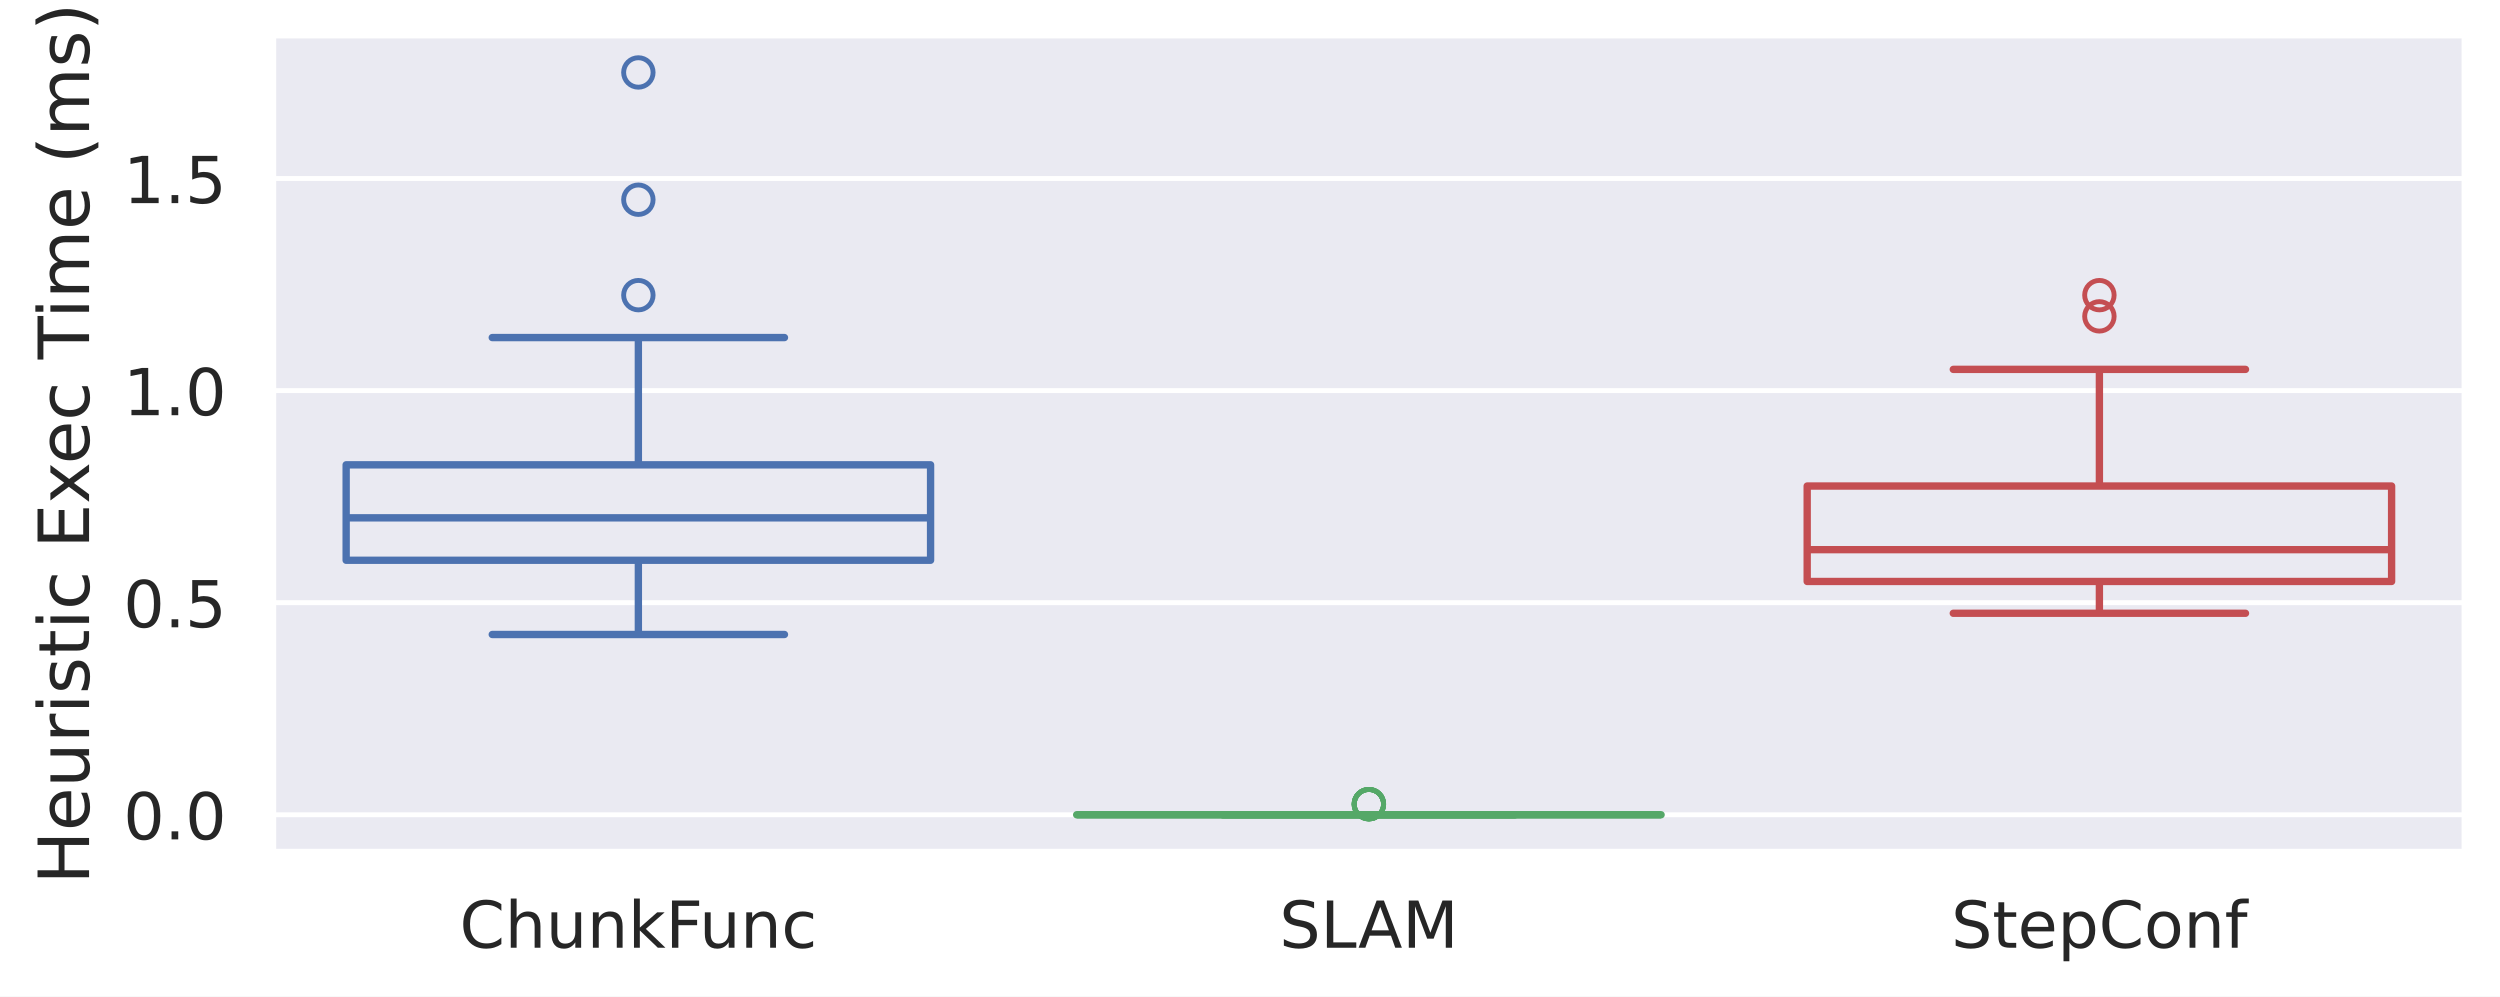
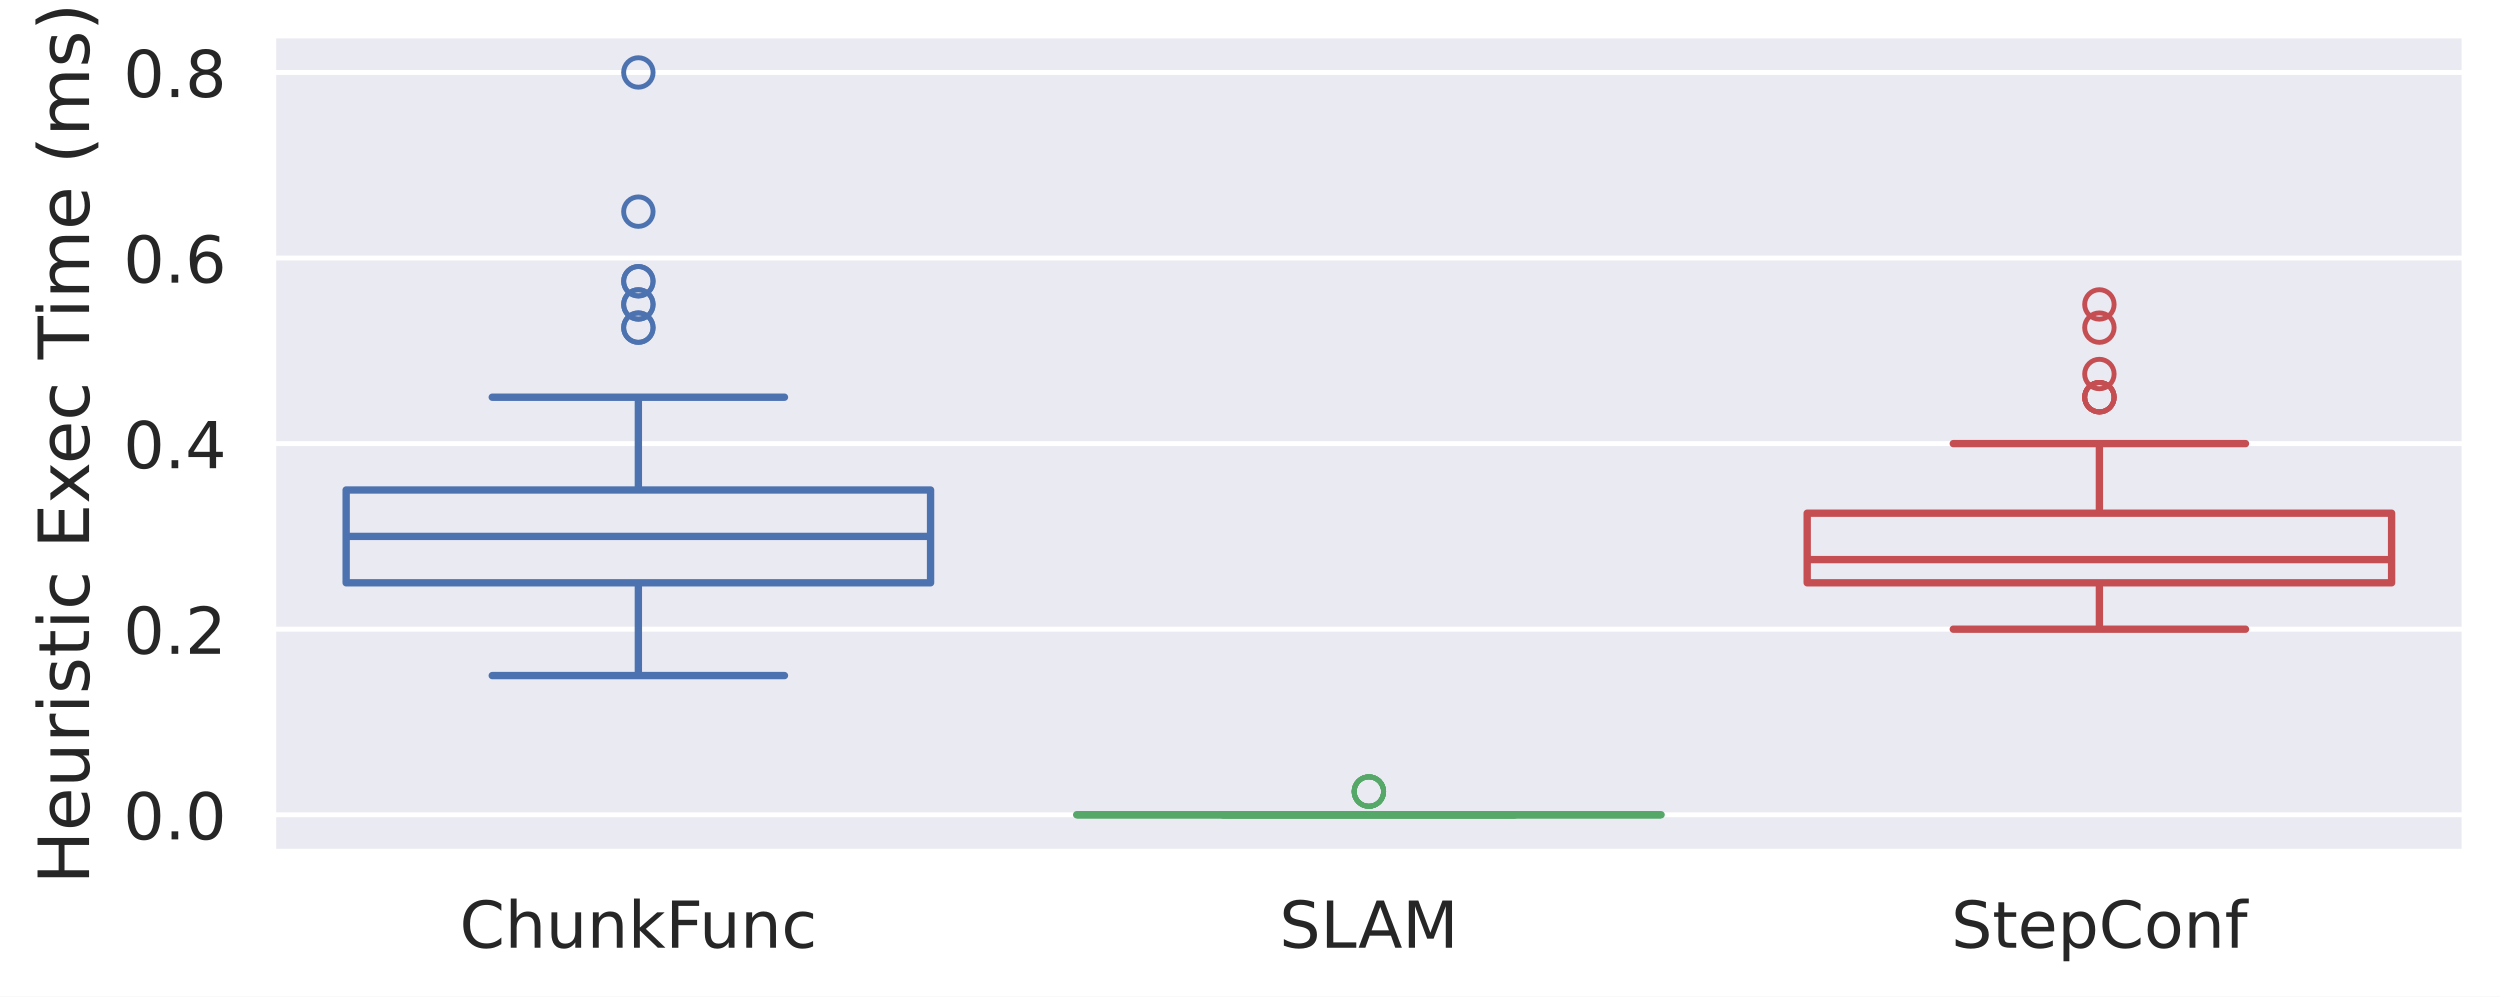
<svg xmlns="http://www.w3.org/2000/svg" xmlns:xlink="http://www.w3.org/1999/xlink" width="509.229pt" height="202.995pt" viewBox="0 0 509.229 202.995" version="1.1">
  <defs>
    <style type="text/css">*{stroke-linejoin: round; stroke-linecap: butt}</style>
  </defs>
  <g id="figure_1">
    <g id="patch_1">
      <path d="M 0 202.995  L 509.229 202.995  L 509.229 0  L 0 0  z " style="fill: #ffffff" />
    </g>
    <g id="axes_1">
      <g id="patch_2">
        <path d="M 55.629 173.52  L 502.029 173.52  L 502.029 7.2  L 55.629 7.2  z " style="fill: #eaeaf2" />
      </g>
      <g id="matplotlib.axis_1">
        <g id="xtick_1">
          <g id="text_1">
            <g style="fill: #262626" transform="translate(93.62241 193.0499) scale(0.132 -0.132)">
              <defs>
                <path id="DejaVuSans-43" d="M 4122 4306  L 4122 3641  Q 3803 3938 3442 4084  Q 3081 4231 2675 4231  Q 1875 4231 1450 3742  Q 1025 3253 1025 2328  Q 1025 1406 1450 917  Q 1875 428 2675 428  Q 3081 428 3442 575  Q 3803 722 4122 1019  L 4122 359  Q 3791 134 3420 21  Q 3050 -91 2638 -91  Q 1578 -91 968 557  Q 359 1206 359 2328  Q 359 3453 968 4101  Q 1578 4750 2638 4750  Q 3056 4750 3426 4639  Q 3797 4528 4122 4306  z " transform="scale(0.015625)" />
                <path id="DejaVuSans-68" d="M 3513 2113  L 3513 0  L 2938 0  L 2938 2094  Q 2938 2591 2744 2837  Q 2550 3084 2163 3084  Q 1697 3084 1428 2787  Q 1159 2491 1159 1978  L 1159 0  L 581 0  L 581 4863  L 1159 4863  L 1159 2956  Q 1366 3272 1645 3428  Q 1925 3584 2291 3584  Q 2894 3584 3203 3211  Q 3513 2838 3513 2113  z " transform="scale(0.015625)" />
                <path id="DejaVuSans-75" d="M 544 1381  L 544 3500  L 1119 3500  L 1119 1403  Q 1119 906 1312 657  Q 1506 409 1894 409  Q 2359 409 2629 706  Q 2900 1003 2900 1516  L 2900 3500  L 3475 3500  L 3475 0  L 2900 0  L 2900 538  Q 2691 219 2414 64  Q 2138 -91 1772 -91  Q 1169 -91 856 284  Q 544 659 544 1381  z M 1991 3584  L 1991 3584  z " transform="scale(0.015625)" />
                <path id="DejaVuSans-6e" d="M 3513 2113  L 3513 0  L 2938 0  L 2938 2094  Q 2938 2591 2744 2837  Q 2550 3084 2163 3084  Q 1697 3084 1428 2787  Q 1159 2491 1159 1978  L 1159 0  L 581 0  L 581 3500  L 1159 3500  L 1159 2956  Q 1366 3272 1645 3428  Q 1925 3584 2291 3584  Q 2894 3584 3203 3211  Q 3513 2838 3513 2113  z " transform="scale(0.015625)" />
                <path id="DejaVuSans-6b" d="M 581 4863  L 1159 4863  L 1159 1991  L 2875 3500  L 3609 3500  L 1753 1863  L 3688 0  L 2938 0  L 1159 1709  L 1159 0  L 581 0  L 581 4863  z " transform="scale(0.015625)" />
                <path id="DejaVuSans-46" d="M 628 4666  L 3309 4666  L 3309 4134  L 1259 4134  L 1259 2759  L 3109 2759  L 3109 2228  L 1259 2228  L 1259 0  L 628 0  L 628 4666  z " transform="scale(0.015625)" />
                <path id="DejaVuSans-63" d="M 3122 3366  L 3122 2828  Q 2878 2963 2633 3030  Q 2388 3097 2138 3097  Q 1578 3097 1268 2742  Q 959 2388 959 1747  Q 959 1106 1268 751  Q 1578 397 2138 397  Q 2388 397 2633 464  Q 2878 531 3122 666  L 3122 134  Q 2881 22 2623 -34  Q 2366 -91 2075 -91  Q 1284 -91 818 406  Q 353 903 353 1747  Q 353 2603 823 3093  Q 1294 3584 2113 3584  Q 2378 3584 2631 3529  Q 2884 3475 3122 3366  z " transform="scale(0.015625)" />
              </defs>
              <use xlink:href="#DejaVuSans-43" />
              <use xlink:href="#DejaVuSans-68" x="69.824" />
              <use xlink:href="#DejaVuSans-75" x="133.203" />
              <use xlink:href="#DejaVuSans-6e" x="196.582" />
              <use xlink:href="#DejaVuSans-6b" x="259.961" />
              <use xlink:href="#DejaVuSans-46" x="317.871" />
              <use xlink:href="#DejaVuSans-75" x="369.891" />
              <use xlink:href="#DejaVuSans-6e" x="433.27" />
              <use xlink:href="#DejaVuSans-63" x="496.648" />
            </g>
          </g>
        </g>
        <g id="xtick_2">
          <g id="text_2">
            <g style="fill: #262626" transform="translate(260.6033 193.0499) scale(0.132 -0.132)">
              <defs>
                <path id="DejaVuSans-53" d="M 3425 4513  L 3425 3897  Q 3066 4069 2747 4153  Q 2428 4238 2131 4238  Q 1616 4238 1336 4038  Q 1056 3838 1056 3469  Q 1056 3159 1242 3001  Q 1428 2844 1947 2747  L 2328 2669  Q 3034 2534 3370 2195  Q 3706 1856 3706 1288  Q 3706 609 3251 259  Q 2797 -91 1919 -91  Q 1588 -91 1214 -16  Q 841 59 441 206  L 441 856  Q 825 641 1194 531  Q 1563 422 1919 422  Q 2459 422 2753 634  Q 3047 847 3047 1241  Q 3047 1584 2836 1778  Q 2625 1972 2144 2069  L 1759 2144  Q 1053 2284 737 2584  Q 422 2884 422 3419  Q 422 4038 858 4394  Q 1294 4750 2059 4750  Q 2388 4750 2728 4690  Q 3069 4631 3425 4513  z " transform="scale(0.015625)" />
                <path id="DejaVuSans-4c" d="M 628 4666  L 1259 4666  L 1259 531  L 3531 531  L 3531 0  L 628 0  L 628 4666  z " transform="scale(0.015625)" />
                <path id="DejaVuSans-41" d="M 2188 4044  L 1331 1722  L 3047 1722  L 2188 4044  z M 1831 4666  L 2547 4666  L 4325 0  L 3669 0  L 3244 1197  L 1141 1197  L 716 0  L 50 0  L 1831 4666  z " transform="scale(0.015625)" />
                <path id="DejaVuSans-4d" d="M 628 4666  L 1569 4666  L 2759 1491  L 3956 4666  L 4897 4666  L 4897 0  L 4281 0  L 4281 4097  L 3078 897  L 2444 897  L 1241 4097  L 1241 0  L 628 0  L 628 4666  z " transform="scale(0.015625)" />
              </defs>
              <use xlink:href="#DejaVuSans-53" />
              <use xlink:href="#DejaVuSans-4c" x="63.477" />
              <use xlink:href="#DejaVuSans-41" x="121.439" />
              <use xlink:href="#DejaVuSans-4d" x="189.848" />
            </g>
          </g>
        </g>
        <g id="xtick_3">
          <g id="text_3">
            <g style="fill: #262626" transform="translate(397.447 193.0499) scale(0.132 -0.132)">
              <defs>
                <path id="DejaVuSans-74" d="M 1172 4494  L 1172 3500  L 2356 3500  L 2356 3053  L 1172 3053  L 1172 1153  Q 1172 725 1289 603  Q 1406 481 1766 481  L 2356 481  L 2356 0  L 1766 0  Q 1100 0 847 248  Q 594 497 594 1153  L 594 3053  L 172 3053  L 172 3500  L 594 3500  L 594 4494  L 1172 4494  z " transform="scale(0.015625)" />
                <path id="DejaVuSans-65" d="M 3597 1894  L 3597 1613  L 953 1613  Q 991 1019 1311 708  Q 1631 397 2203 397  Q 2534 397 2845 478  Q 3156 559 3463 722  L 3463 178  Q 3153 47 2828 -22  Q 2503 -91 2169 -91  Q 1331 -91 842 396  Q 353 884 353 1716  Q 353 2575 817 3079  Q 1281 3584 2069 3584  Q 2775 3584 3186 3129  Q 3597 2675 3597 1894  z M 3022 2063  Q 3016 2534 2758 2815  Q 2500 3097 2075 3097  Q 1594 3097 1305 2825  Q 1016 2553 972 2059  L 3022 2063  z " transform="scale(0.015625)" />
                <path id="DejaVuSans-70" d="M 1159 525  L 1159 -1331  L 581 -1331  L 581 3500  L 1159 3500  L 1159 2969  Q 1341 3281 1617 3432  Q 1894 3584 2278 3584  Q 2916 3584 3314 3078  Q 3713 2572 3713 1747  Q 3713 922 3314 415  Q 2916 -91 2278 -91  Q 1894 -91 1617 61  Q 1341 213 1159 525  z M 3116 1747  Q 3116 2381 2855 2742  Q 2594 3103 2138 3103  Q 1681 3103 1420 2742  Q 1159 2381 1159 1747  Q 1159 1113 1420 752  Q 1681 391 2138 391  Q 2594 391 2855 752  Q 3116 1113 3116 1747  z " transform="scale(0.015625)" />
                <path id="DejaVuSans-6f" d="M 1959 3097  Q 1497 3097 1228 2736  Q 959 2375 959 1747  Q 959 1119 1226 758  Q 1494 397 1959 397  Q 2419 397 2687 759  Q 2956 1122 2956 1747  Q 2956 2369 2687 2733  Q 2419 3097 1959 3097  z M 1959 3584  Q 2709 3584 3137 3096  Q 3566 2609 3566 1747  Q 3566 888 3137 398  Q 2709 -91 1959 -91  Q 1206 -91 779 398  Q 353 888 353 1747  Q 353 2609 779 3096  Q 1206 3584 1959 3584  z " transform="scale(0.015625)" />
                <path id="DejaVuSans-66" d="M 2375 4863  L 2375 4384  L 1825 4384  Q 1516 4384 1395 4259  Q 1275 4134 1275 3809  L 1275 3500  L 2222 3500  L 2222 3053  L 1275 3053  L 1275 0  L 697 0  L 697 3053  L 147 3053  L 147 3500  L 697 3500  L 697 3744  Q 697 4328 969 4595  Q 1241 4863 1831 4863  L 2375 4863  z " transform="scale(0.015625)" />
              </defs>
              <use xlink:href="#DejaVuSans-53" />
              <use xlink:href="#DejaVuSans-74" x="63.477" />
              <use xlink:href="#DejaVuSans-65" x="102.686" />
              <use xlink:href="#DejaVuSans-70" x="164.209" />
              <use xlink:href="#DejaVuSans-43" x="227.686" />
              <use xlink:href="#DejaVuSans-6f" x="297.51" />
              <use xlink:href="#DejaVuSans-6e" x="358.691" />
              <use xlink:href="#DejaVuSans-66" x="422.07" />
            </g>
          </g>
        </g>
      </g>
      <g id="matplotlib.axis_2">
        <g id="ytick_1">
          <g id="line2d_1">
-             <path d="M 55.629 165.96  L 502.029 165.96  " clip-path="url(#pa6662fa546)" style="fill: none; stroke: #ffffff; stroke-linecap: round" />
+             <path d="M 55.629 165.96  L 502.029 165.96  " clip-path="url(#p353125a1fc)" style="fill: none; stroke: #ffffff; stroke-linecap: round" />
          </g>
          <g id="text_4">
            <g style="fill: #262626" transform="translate(25.1365 170.975) scale(0.132 -0.132)">
              <defs>
                <path id="DejaVuSans-30" d="M 2034 4250  Q 1547 4250 1301 3770  Q 1056 3291 1056 2328  Q 1056 1369 1301 889  Q 1547 409 2034 409  Q 2525 409 2770 889  Q 3016 1369 3016 2328  Q 3016 3291 2770 3770  Q 2525 4250 2034 4250  z M 2034 4750  Q 2819 4750 3233 4129  Q 3647 3509 3647 2328  Q 3647 1150 3233 529  Q 2819 -91 2034 -91  Q 1250 -91 836 529  Q 422 1150 422 2328  Q 422 3509 836 4129  Q 1250 4750 2034 4750  z " transform="scale(0.015625)" />
                <path id="DejaVuSans-2e" d="M 684 794  L 1344 794  L 1344 0  L 684 0  L 684 794  z " transform="scale(0.015625)" />
              </defs>
              <use xlink:href="#DejaVuSans-30" />
              <use xlink:href="#DejaVuSans-2e" x="63.623" />
              <use xlink:href="#DejaVuSans-30" x="95.41" />
            </g>
          </g>
        </g>
        <g id="ytick_2">
          <g id="line2d_2">
-             <path d="M 55.629 122.76  L 502.029 122.76  " clip-path="url(#pa6662fa546)" style="fill: none; stroke: #ffffff; stroke-linecap: round" />
+             <path d="M 55.629 128.16  L 502.029 128.16  " clip-path="url(#p353125a1fc)" style="fill: none; stroke: #ffffff; stroke-linecap: round" />
          </g>
          <g id="text_5">
-             <g style="fill: #262626" transform="translate(25.1365 127.775) scale(0.132 -0.132)">
-               <defs>
-                 <path id="DejaVuSans-35" d="M 691 4666  L 3169 4666  L 3169 4134  L 1269 4134  L 1269 2991  Q 1406 3038 1543 3061  Q 1681 3084 1819 3084  Q 2600 3084 3056 2656  Q 3513 2228 3513 1497  Q 3513 744 3044 326  Q 2575 -91 1722 -91  Q 1428 -91 1123 -41  Q 819 9 494 109  L 494 744  Q 775 591 1075 516  Q 1375 441 1709 441  Q 2250 441 2565 725  Q 2881 1009 2881 1497  Q 2881 1984 2565 2268  Q 2250 2553 1709 2553  Q 1456 2553 1204 2497  Q 953 2441 691 2322  L 691 4666  z " transform="scale(0.015625)" />
-               </defs>
-               <use xlink:href="#DejaVuSans-30" />
-               <use xlink:href="#DejaVuSans-2e" x="63.623" />
-               <use xlink:href="#DejaVuSans-35" x="95.41" />
+             <g style="fill: #262626" transform="translate(25.1365 133.175) scale(0.132 -0.132)">
+               <defs>
+                 <path id="DejaVuSans-32" d="M 1228 531  L 3431 531  L 3431 0  L 469 0  L 469 531  Q 828 903 1448 1529  Q 2069 2156 2228 2338  Q 2531 2678 2651 2914  Q 2772 3150 2772 3378  Q 2772 3750 2511 3984  Q 2250 4219 1831 4219  Q 1534 4219 1204 4116  Q 875 4013 500 3803  L 500 4441  Q 881 4594 1212 4672  Q 1544 4750 1819 4750  Q 2544 4750 2975 4387  Q 3406 4025 3406 3419  Q 3406 3131 3298 2873  Q 3191 2616 2906 2266  Q 2828 2175 2409 1742  Q 1991 1309 1228 531  z " transform="scale(0.015625)" />
+               </defs>
+               <use xlink:href="#DejaVuSans-30" />
+               <use xlink:href="#DejaVuSans-2e" x="63.623" />
+               <use xlink:href="#DejaVuSans-32" x="95.41" />
            </g>
          </g>
        </g>
        <g id="ytick_3">
          <g id="line2d_3">
-             <path d="M 55.629 79.56  L 502.029 79.56  " clip-path="url(#pa6662fa546)" style="fill: none; stroke: #ffffff; stroke-linecap: round" />
+             <path d="M 55.629 90.36  L 502.029 90.36  " clip-path="url(#p353125a1fc)" style="fill: none; stroke: #ffffff; stroke-linecap: round" />
          </g>
          <g id="text_6">
-             <g style="fill: #262626" transform="translate(25.1365 84.57497) scale(0.132 -0.132)">
-               <defs>
-                 <path id="DejaVuSans-31" d="M 794 531  L 1825 531  L 1825 4091  L 703 3866  L 703 4441  L 1819 4666  L 2450 4666  L 2450 531  L 3481 531  L 3481 0  L 794 0  L 794 531  z " transform="scale(0.015625)" />
-               </defs>
-               <use xlink:href="#DejaVuSans-31" />
-               <use xlink:href="#DejaVuSans-2e" x="63.623" />
-               <use xlink:href="#DejaVuSans-30" x="95.41" />
+             <g style="fill: #262626" transform="translate(25.1365 95.37497) scale(0.132 -0.132)">
+               <defs>
+                 <path id="DejaVuSans-34" d="M 2419 4116  L 825 1625  L 2419 1625  L 2419 4116  z M 2253 4666  L 3047 4666  L 3047 1625  L 3713 1625  L 3713 1100  L 3047 1100  L 3047 0  L 2419 0  L 2419 1100  L 313 1100  L 313 1709  L 2253 4666  z " transform="scale(0.015625)" />
+               </defs>
+               <use xlink:href="#DejaVuSans-30" />
+               <use xlink:href="#DejaVuSans-2e" x="63.623" />
+               <use xlink:href="#DejaVuSans-34" x="95.41" />
            </g>
          </g>
        </g>
        <g id="ytick_4">
          <g id="line2d_4">
-             <path d="M 55.629 36.36  L 502.029 36.36  " clip-path="url(#pa6662fa546)" style="fill: none; stroke: #ffffff; stroke-linecap: round" />
+             <path d="M 55.629 52.56  L 502.029 52.56  " clip-path="url(#p353125a1fc)" style="fill: none; stroke: #ffffff; stroke-linecap: round" />
          </g>
          <g id="text_7">
-             <g style="fill: #262626" transform="translate(25.1365 41.37497) scale(0.132 -0.132)">
-               <use xlink:href="#DejaVuSans-31" />
-               <use xlink:href="#DejaVuSans-2e" x="63.623" />
-               <use xlink:href="#DejaVuSans-35" x="95.41" />
-             </g>
-           </g>
-         </g>
-         <g id="text_8">
+             <g style="fill: #262626" transform="translate(25.1365 57.57497) scale(0.132 -0.132)">
+               <defs>
+                 <path id="DejaVuSans-36" d="M 2113 2584  Q 1688 2584 1439 2293  Q 1191 2003 1191 1497  Q 1191 994 1439 701  Q 1688 409 2113 409  Q 2538 409 2786 701  Q 3034 994 3034 1497  Q 3034 2003 2786 2293  Q 2538 2584 2113 2584  z M 3366 4563  L 3366 3988  Q 3128 4100 2886 4159  Q 2644 4219 2406 4219  Q 1781 4219 1451 3797  Q 1122 3375 1075 2522  Q 1259 2794 1537 2939  Q 1816 3084 2150 3084  Q 2853 3084 3261 2657  Q 3669 2231 3669 1497  Q 3669 778 3244 343  Q 2819 -91 2113 -91  Q 1303 -91 875 529  Q 447 1150 447 2328  Q 447 3434 972 4092  Q 1497 4750 2381 4750  Q 2619 4750 2861 4703  Q 3103 4656 3366 4563  z " transform="scale(0.015625)" />
+               </defs>
+               <use xlink:href="#DejaVuSans-30" />
+               <use xlink:href="#DejaVuSans-2e" x="63.623" />
+               <use xlink:href="#DejaVuSans-36" x="95.41" />
+             </g>
+           </g>
+         </g>
+         <g id="ytick_5">
+           <g id="line2d_5">
+             <path d="M 55.629 14.76  L 502.029 14.76  " clip-path="url(#p353125a1fc)" style="fill: none; stroke: #ffffff; stroke-linecap: round" />
+           </g>
+           <g id="text_8">
+             <g style="fill: #262626" transform="translate(25.1365 19.77497) scale(0.132 -0.132)">
+               <defs>
+                 <path id="DejaVuSans-38" d="M 2034 2216  Q 1584 2216 1326 1975  Q 1069 1734 1069 1313  Q 1069 891 1326 650  Q 1584 409 2034 409  Q 2484 409 2743 651  Q 3003 894 3003 1313  Q 3003 1734 2745 1975  Q 2488 2216 2034 2216  z M 1403 2484  Q 997 2584 770 2862  Q 544 3141 544 3541  Q 544 4100 942 4425  Q 1341 4750 2034 4750  Q 2731 4750 3128 4425  Q 3525 4100 3525 3541  Q 3525 3141 3298 2862  Q 3072 2584 2669 2484  Q 3125 2378 3379 2068  Q 3634 1759 3634 1313  Q 3634 634 3220 271  Q 2806 -91 2034 -91  Q 1263 -91 848 271  Q 434 634 434 1313  Q 434 1759 690 2068  Q 947 2378 1403 2484  z M 1172 3481  Q 1172 3119 1398 2916  Q 1625 2713 2034 2713  Q 2441 2713 2670 2916  Q 2900 3119 2900 3481  Q 2900 3844 2670 4047  Q 2441 4250 2034 4250  Q 1625 4250 1398 4047  Q 1172 3844 1172 3481  z " transform="scale(0.015625)" />
+               </defs>
+               <use xlink:href="#DejaVuSans-30" />
+               <use xlink:href="#DejaVuSans-2e" x="63.623" />
+               <use xlink:href="#DejaVuSans-38" x="95.41" />
+             </g>
+           </g>
+         </g>
+         <g id="text_9">
          <g style="fill: #262626" transform="translate(18.14175 180.099) rotate(-90) scale(0.144 -0.144)">
            <defs>
              <path id="DejaVuSans-48" d="M 628 4666  L 1259 4666  L 1259 2753  L 3553 2753  L 3553 4666  L 4184 4666  L 4184 0  L 3553 0  L 3553 2222  L 1259 2222  L 1259 0  L 628 0  L 628 4666  z " transform="scale(0.015625)" />
              <path id="DejaVuSans-72" d="M 2631 2963  Q 2534 3019 2420 3045  Q 2306 3072 2169 3072  Q 1681 3072 1420 2755  Q 1159 2438 1159 1844  L 1159 0  L 581 0  L 581 3500  L 1159 3500  L 1159 2956  Q 1341 3275 1631 3429  Q 1922 3584 2338 3584  Q 2397 3584 2469 3576  Q 2541 3569 2628 3553  L 2631 2963  z " transform="scale(0.015625)" />
              <path id="DejaVuSans-69" d="M 603 3500  L 1178 3500  L 1178 0  L 603 0  L 603 3500  z M 603 4863  L 1178 4863  L 1178 4134  L 603 4134  L 603 4863  z " transform="scale(0.015625)" />
              <path id="DejaVuSans-73" d="M 2834 3397  L 2834 2853  Q 2591 2978 2328 3040  Q 2066 3103 1784 3103  Q 1356 3103 1142 2972  Q 928 2841 928 2578  Q 928 2378 1081 2264  Q 1234 2150 1697 2047  L 1894 2003  Q 2506 1872 2764 1633  Q 3022 1394 3022 966  Q 3022 478 2636 193  Q 2250 -91 1575 -91  Q 1294 -91 989 -36  Q 684 19 347 128  L 347 722  Q 666 556 975 473  Q 1284 391 1588 391  Q 1994 391 2212 530  Q 2431 669 2431 922  Q 2431 1156 2273 1281  Q 2116 1406 1581 1522  L 1381 1569  Q 847 1681 609 1914  Q 372 2147 372 2553  Q 372 3047 722 3315  Q 1072 3584 1716 3584  Q 2034 3584 2315 3537  Q 2597 3491 2834 3397  z " transform="scale(0.015625)" />
              <path id="DejaVuSans-20" transform="scale(0.015625)" />
              <path id="DejaVuSans-45" d="M 628 4666  L 3578 4666  L 3578 4134  L 1259 4134  L 1259 2753  L 3481 2753  L 3481 2222  L 1259 2222  L 1259 531  L 3634 531  L 3634 0  L 628 0  L 628 4666  z " transform="scale(0.015625)" />
              <path id="DejaVuSans-78" d="M 3513 3500  L 2247 1797  L 3578 0  L 2900 0  L 1881 1375  L 863 0  L 184 0  L 1544 1831  L 300 3500  L 978 3500  L 1906 2253  L 2834 3500  L 3513 3500  z " transform="scale(0.015625)" />
              <path id="DejaVuSans-54" d="M -19 4666  L 3928 4666  L 3928 4134  L 2272 4134  L 2272 0  L 1638 0  L 1638 4134  L -19 4134  L -19 4666  z " transform="scale(0.015625)" />
              <path id="DejaVuSans-6d" d="M 3328 2828  Q 3544 3216 3844 3400  Q 4144 3584 4550 3584  Q 5097 3584 5394 3201  Q 5691 2819 5691 2113  L 5691 0  L 5113 0  L 5113 2094  Q 5113 2597 4934 2840  Q 4756 3084 4391 3084  Q 3944 3084 3684 2787  Q 3425 2491 3425 1978  L 3425 0  L 2847 0  L 2847 2094  Q 2847 2600 2669 2842  Q 2491 3084 2119 3084  Q 1678 3084 1418 2786  Q 1159 2488 1159 1978  L 1159 0  L 581 0  L 581 3500  L 1159 3500  L 1159 2956  Q 1356 3278 1631 3431  Q 1906 3584 2284 3584  Q 2666 3584 2933 3390  Q 3200 3197 3328 2828  z " transform="scale(0.015625)" />
              <path id="DejaVuSans-28" d="M 1984 4856  Q 1566 4138 1362 3434  Q 1159 2731 1159 2009  Q 1159 1288 1364 580  Q 1569 -128 1984 -844  L 1484 -844  Q 1016 -109 783 600  Q 550 1309 550 2009  Q 550 2706 781 3412  Q 1013 4119 1484 4856  L 1984 4856  z " transform="scale(0.015625)" />
              <path id="DejaVuSans-29" d="M 513 4856  L 1013 4856  Q 1481 4119 1714 3412  Q 1947 2706 1947 2009  Q 1947 1309 1714 600  Q 1481 -109 1013 -844  L 513 -844  Q 928 -128 1133 580  Q 1338 1288 1338 2009  Q 1338 2731 1133 3434  Q 928 4138 513 4856  z " transform="scale(0.015625)" />
            </defs>
            <use xlink:href="#DejaVuSans-48" />
            <use xlink:href="#DejaVuSans-65" x="75.195" />
            <use xlink:href="#DejaVuSans-75" x="136.719" />
            <use xlink:href="#DejaVuSans-72" x="200.098" />
            <use xlink:href="#DejaVuSans-69" x="241.211" />
            <use xlink:href="#DejaVuSans-73" x="268.994" />
            <use xlink:href="#DejaVuSans-74" x="321.094" />
            <use xlink:href="#DejaVuSans-69" x="360.303" />
            <use xlink:href="#DejaVuSans-63" x="388.086" />
            <use xlink:href="#DejaVuSans-20" x="443.066" />
            <use xlink:href="#DejaVuSans-45" x="474.854" />
            <use xlink:href="#DejaVuSans-78" x="538.037" />
            <use xlink:href="#DejaVuSans-65" x="594.092" />
            <use xlink:href="#DejaVuSans-63" x="655.615" />
            <use xlink:href="#DejaVuSans-20" x="710.596" />
            <use xlink:href="#DejaVuSans-54" x="742.383" />
            <use xlink:href="#DejaVuSans-69" x="800.342" />
            <use xlink:href="#DejaVuSans-6d" x="828.125" />
            <use xlink:href="#DejaVuSans-65" x="925.537" />
            <use xlink:href="#DejaVuSans-20" x="987.061" />
            <use xlink:href="#DejaVuSans-28" x="1018.848" />
            <use xlink:href="#DejaVuSans-6d" x="1057.861" />
            <use xlink:href="#DejaVuSans-73" x="1155.273" />
            <use xlink:href="#DejaVuSans-29" x="1207.373" />
          </g>
        </g>
      </g>
-       <g id="line2d_5">
-         <path d="M 70.509 114.12  L 189.549 114.12  L 189.549 94.68  L 70.509 94.68  L 70.509 114.12  " clip-path="url(#pa6662fa546)" style="fill: none; stroke: #4c72b0; stroke-width: 1.5; stroke-linecap: round" />
-       </g>
      <g id="line2d_6">
-         <path d="M 130.029 114.12  L 130.029 129.24  " clip-path="url(#pa6662fa546)" style="fill: none; stroke: #4c72b0; stroke-width: 1.5" />
+         <path d="M 70.509 118.71  L 189.549 118.71  L 189.549 99.81  L 70.509 99.81  L 70.509 118.71  " clip-path="url(#p353125a1fc)" style="fill: none; stroke: #4c72b0; stroke-width: 1.5; stroke-linecap: round" />
      </g>
      <g id="line2d_7">
-         <path d="M 130.029 94.68  L 130.029 68.76  " clip-path="url(#pa6662fa546)" style="fill: none; stroke: #4c72b0; stroke-width: 1.5" />
+         <path d="M 130.029 118.71  L 130.029 137.61  " clip-path="url(#p353125a1fc)" style="fill: none; stroke: #4c72b0; stroke-width: 1.5" />
      </g>
      <g id="line2d_8">
-         <path d="M 100.269 129.24  L 159.789 129.24  " clip-path="url(#pa6662fa546)" style="fill: none; stroke: #4c72b0; stroke-width: 1.5; stroke-linecap: round" />
+         <path d="M 130.029 99.81  L 130.029 80.91  " clip-path="url(#p353125a1fc)" style="fill: none; stroke: #4c72b0; stroke-width: 1.5" />
      </g>
      <g id="line2d_9">
-         <path d="M 100.269 68.76  L 159.789 68.76  " clip-path="url(#pa6662fa546)" style="fill: none; stroke: #4c72b0; stroke-width: 1.5; stroke-linecap: round" />
+         <path d="M 100.269 137.61  L 159.789 137.61  " clip-path="url(#p353125a1fc)" style="fill: none; stroke: #4c72b0; stroke-width: 1.5; stroke-linecap: round" />
      </g>
      <g id="line2d_10">
+         <path d="M 100.269 80.91  L 159.789 80.91  " clip-path="url(#p353125a1fc)" style="fill: none; stroke: #4c72b0; stroke-width: 1.5; stroke-linecap: round" />
+       </g>
+       <g id="line2d_11">
        <defs>
-           <path id="m7aa63e805e" d="M 0 3  C 0.796 3 1.559 2.684 2.121 2.121  C 2.684 1.559 3 0.796 3 0  C 3 -0.796 2.684 -1.559 2.121 -2.121  C 1.559 -2.684 0.796 -3 0 -3  C -0.796 -3 -1.559 -2.684 -2.121 -2.121  C -2.684 -1.559 -3 -0.796 -3 0  C -3 0.796 -2.684 1.559 -2.121 2.121  C -1.559 2.684 -0.796 3 0 3  z " style="stroke: #4c72b0" />
+           <path id="m123d447dc5" d="M 0 3  C 0.796 3 1.559 2.684 2.121 2.121  C 2.684 1.559 3 0.796 3 0  C 3 -0.796 2.684 -1.559 2.121 -2.121  C 1.559 -2.684 0.796 -3 0 -3  C -0.796 -3 -1.559 -2.684 -2.121 -2.121  C -2.684 -1.559 -3 -0.796 -3 0  C -3 0.796 -2.684 1.559 -2.121 2.121  C -1.559 2.684 -0.796 3 0 3  z " style="stroke: #4c72b0" />
        </defs>
-         <g clip-path="url(#pa6662fa546)">
-           <use xlink:href="#m7aa63e805e" x="130.029" y="60.12" style="fill-opacity: 0; stroke: #4c72b0" />
-           <use xlink:href="#m7aa63e805e" x="130.029" y="40.68" style="fill-opacity: 0; stroke: #4c72b0" />
-           <use xlink:href="#m7aa63e805e" x="130.029" y="14.76" style="fill-opacity: 0; stroke: #4c72b0" />
-         </g>
-       </g>
-       <g id="line2d_11">
-         <path d="M 219.309 165.96  L 338.349 165.96  L 338.349 165.96  L 219.309 165.96  L 219.309 165.96  " clip-path="url(#pa6662fa546)" style="fill: none; stroke: #55a868; stroke-width: 1.5; stroke-linecap: round" />
+         <g clip-path="url(#p353125a1fc)">
+           <use xlink:href="#m123d447dc5" x="130.029" y="66.735" style="fill-opacity: 0; stroke: #4c72b0" />
+           <use xlink:href="#m123d447dc5" x="130.029" y="57.285" style="fill-opacity: 0; stroke: #4c72b0" />
+           <use xlink:href="#m123d447dc5" x="130.029" y="43.11" style="fill-opacity: 0; stroke: #4c72b0" />
+           <use xlink:href="#m123d447dc5" x="130.029" y="62.01" style="fill-opacity: 0; stroke: #4c72b0" />
+           <use xlink:href="#m123d447dc5" x="130.029" y="14.76" style="fill-opacity: 0; stroke: #4c72b0" />
+           <use xlink:href="#m123d447dc5" x="130.029" y="57.285" style="fill-opacity: 0; stroke: #4c72b0" />
+           <use xlink:href="#m123d447dc5" x="130.029" y="66.735" style="fill-opacity: 0; stroke: #4c72b0" />
+           <use xlink:href="#m123d447dc5" x="130.029" y="62.01" style="fill-opacity: 0; stroke: #4c72b0" />
+         </g>
      </g>
      <g id="line2d_12">
-         <path d="M 278.829 165.96  L 278.829 165.96  " clip-path="url(#pa6662fa546)" style="fill: none; stroke: #55a868; stroke-width: 1.5" />
+         <path d="M 219.309 165.96  L 338.349 165.96  L 338.349 165.96  L 219.309 165.96  L 219.309 165.96  " clip-path="url(#p353125a1fc)" style="fill: none; stroke: #55a868; stroke-width: 1.5; stroke-linecap: round" />
      </g>
      <g id="line2d_13">
-         <path d="M 278.829 165.96  L 278.829 165.96  " clip-path="url(#pa6662fa546)" style="fill: none; stroke: #55a868; stroke-width: 1.5" />
+         <path d="M 278.829 165.96  L 278.829 165.96  " clip-path="url(#p353125a1fc)" style="fill: none; stroke: #55a868; stroke-width: 1.5" />
      </g>
      <g id="line2d_14">
-         <path d="M 249.069 165.96  L 308.589 165.96  " clip-path="url(#pa6662fa546)" style="fill: none; stroke: #55a868; stroke-width: 1.5; stroke-linecap: round" />
+         <path d="M 278.829 165.96  L 278.829 165.96  " clip-path="url(#p353125a1fc)" style="fill: none; stroke: #55a868; stroke-width: 1.5" />
      </g>
      <g id="line2d_15">
-         <path d="M 249.069 165.96  L 308.589 165.96  " clip-path="url(#pa6662fa546)" style="fill: none; stroke: #55a868; stroke-width: 1.5; stroke-linecap: round" />
+         <path d="M 249.069 165.96  L 308.589 165.96  " clip-path="url(#p353125a1fc)" style="fill: none; stroke: #55a868; stroke-width: 1.5; stroke-linecap: round" />
      </g>
      <g id="line2d_16">
+         <path d="M 249.069 165.96  L 308.589 165.96  " clip-path="url(#p353125a1fc)" style="fill: none; stroke: #55a868; stroke-width: 1.5; stroke-linecap: round" />
+       </g>
+       <g id="line2d_17">
        <defs>
-           <path id="m8b3de5c815" d="M 0 3  C 0.796 3 1.559 2.684 2.121 2.121  C 2.684 1.559 3 0.796 3 0  C 3 -0.796 2.684 -1.559 2.121 -2.121  C 1.559 -2.684 0.796 -3 0 -3  C -0.796 -3 -1.559 -2.684 -2.121 -2.121  C -2.684 -1.559 -3 -0.796 -3 0  C -3 0.796 -2.684 1.559 -2.121 2.121  C -1.559 2.684 -0.796 3 0 3  z " style="stroke: #55a868" />
+           <path id="mbf4708b97b" d="M 0 3  C 0.796 3 1.559 2.684 2.121 2.121  C 2.684 1.559 3 0.796 3 0  C 3 -0.796 2.684 -1.559 2.121 -2.121  C 1.559 -2.684 0.796 -3 0 -3  C -0.796 -3 -1.559 -2.684 -2.121 -2.121  C -2.684 -1.559 -3 -0.796 -3 0  C -3 0.796 -2.684 1.559 -2.121 2.121  C -1.559 2.684 -0.796 3 0 3  z " style="stroke: #55a868" />
        </defs>
-         <g clip-path="url(#pa6662fa546)">
-           <use xlink:href="#m8b3de5c815" x="278.829" y="163.8" style="fill-opacity: 0; stroke: #55a868" />
-           <use xlink:href="#m8b3de5c815" x="278.829" y="163.8" style="fill-opacity: 0; stroke: #55a868" />
-           <use xlink:href="#m8b3de5c815" x="278.829" y="163.8" style="fill-opacity: 0; stroke: #55a868" />
-           <use xlink:href="#m8b3de5c815" x="278.829" y="163.8" style="fill-opacity: 0; stroke: #55a868" />
-           <use xlink:href="#m8b3de5c815" x="278.829" y="163.8" style="fill-opacity: 0; stroke: #55a868" />
-         </g>
-       </g>
-       <g id="line2d_17">
-         <path d="M 368.109 118.44  L 487.149 118.44  L 487.149 99  L 368.109 99  L 368.109 118.44  " clip-path="url(#pa6662fa546)" style="fill: none; stroke: #c44e52; stroke-width: 1.5; stroke-linecap: round" />
+         <g clip-path="url(#p353125a1fc)">
+           <use xlink:href="#mbf4708b97b" x="278.829" y="161.235" style="fill-opacity: 0; stroke: #55a868" />
+           <use xlink:href="#mbf4708b97b" x="278.829" y="161.235" style="fill-opacity: 0; stroke: #55a868" />
+           <use xlink:href="#mbf4708b97b" x="278.829" y="161.235" style="fill-opacity: 0; stroke: #55a868" />
+           <use xlink:href="#mbf4708b97b" x="278.829" y="161.235" style="fill-opacity: 0; stroke: #55a868" />
+           <use xlink:href="#mbf4708b97b" x="278.829" y="161.235" style="fill-opacity: 0; stroke: #55a868" />
+         </g>
      </g>
      <g id="line2d_18">
-         <path d="M 427.629 118.44  L 427.629 124.92  " clip-path="url(#pa6662fa546)" style="fill: none; stroke: #c44e52; stroke-width: 1.5" />
+         <path d="M 368.109 118.71  L 487.149 118.71  L 487.149 104.535  L 368.109 104.535  L 368.109 118.71  " clip-path="url(#p353125a1fc)" style="fill: none; stroke: #c44e52; stroke-width: 1.5; stroke-linecap: round" />
      </g>
      <g id="line2d_19">
-         <path d="M 427.629 99  L 427.629 75.24  " clip-path="url(#pa6662fa546)" style="fill: none; stroke: #c44e52; stroke-width: 1.5" />
+         <path d="M 427.629 118.71  L 427.629 128.16  " clip-path="url(#p353125a1fc)" style="fill: none; stroke: #c44e52; stroke-width: 1.5" />
      </g>
      <g id="line2d_20">
-         <path d="M 397.869 124.92  L 457.389 124.92  " clip-path="url(#pa6662fa546)" style="fill: none; stroke: #c44e52; stroke-width: 1.5; stroke-linecap: round" />
+         <path d="M 427.629 104.535  L 427.629 90.36  " clip-path="url(#p353125a1fc)" style="fill: none; stroke: #c44e52; stroke-width: 1.5" />
      </g>
      <g id="line2d_21">
-         <path d="M 397.869 75.24  L 457.389 75.24  " clip-path="url(#pa6662fa546)" style="fill: none; stroke: #c44e52; stroke-width: 1.5; stroke-linecap: round" />
+         <path d="M 397.869 128.16  L 457.389 128.16  " clip-path="url(#p353125a1fc)" style="fill: none; stroke: #c44e52; stroke-width: 1.5; stroke-linecap: round" />
      </g>
      <g id="line2d_22">
+         <path d="M 397.869 90.36  L 457.389 90.36  " clip-path="url(#p353125a1fc)" style="fill: none; stroke: #c44e52; stroke-width: 1.5; stroke-linecap: round" />
+       </g>
+       <g id="line2d_23">
        <defs>
-           <path id="m5a4084d18a" d="M 0 3  C 0.796 3 1.559 2.684 2.121 2.121  C 2.684 1.559 3 0.796 3 0  C 3 -0.796 2.684 -1.559 2.121 -2.121  C 1.559 -2.684 0.796 -3 0 -3  C -0.796 -3 -1.559 -2.684 -2.121 -2.121  C -2.684 -1.559 -3 -0.796 -3 0  C -3 0.796 -2.684 1.559 -2.121 2.121  C -1.559 2.684 -0.796 3 0 3  z " style="stroke: #c44e52" />
+           <path id="mc1747903e5" d="M 0 3  C 0.796 3 1.559 2.684 2.121 2.121  C 2.684 1.559 3 0.796 3 0  C 3 -0.796 2.684 -1.559 2.121 -2.121  C 1.559 -2.684 0.796 -3 0 -3  C -0.796 -3 -1.559 -2.684 -2.121 -2.121  C -2.684 -1.559 -3 -0.796 -3 0  C -3 0.796 -2.684 1.559 -2.121 2.121  C -1.559 2.684 -0.796 3 0 3  z " style="stroke: #c44e52" />
        </defs>
-         <g clip-path="url(#pa6662fa546)">
-           <use xlink:href="#m5a4084d18a" x="427.629" y="60.12" style="fill-opacity: 0; stroke: #c44e52" />
-           <use xlink:href="#m5a4084d18a" x="427.629" y="64.44" style="fill-opacity: 0; stroke: #c44e52" />
-         </g>
-       </g>
-       <g id="line2d_23">
-         <path d="M 70.509 105.48  L 189.549 105.48  " clip-path="url(#pa6662fa546)" style="fill: none; stroke: #4c72b0; stroke-width: 1.5" />
+         <g clip-path="url(#p353125a1fc)">
+           <use xlink:href="#mc1747903e5" x="427.629" y="80.91" style="fill-opacity: 0; stroke: #c44e52" />
+           <use xlink:href="#mc1747903e5" x="427.629" y="80.91" style="fill-opacity: 0; stroke: #c44e52" />
+           <use xlink:href="#mc1747903e5" x="427.629" y="62.01" style="fill-opacity: 0; stroke: #c44e52" />
+           <use xlink:href="#mc1747903e5" x="427.629" y="66.735" style="fill-opacity: 0; stroke: #c44e52" />
+           <use xlink:href="#mc1747903e5" x="427.629" y="80.91" style="fill-opacity: 0; stroke: #c44e52" />
+           <use xlink:href="#mc1747903e5" x="427.629" y="76.185" style="fill-opacity: 0; stroke: #c44e52" />
+           <use xlink:href="#mc1747903e5" x="427.629" y="80.91" style="fill-opacity: 0; stroke: #c44e52" />
+         </g>
      </g>
      <g id="line2d_24">
-         <path d="M 219.309 165.96  L 338.349 165.96  " clip-path="url(#pa6662fa546)" style="fill: none; stroke: #55a868; stroke-width: 1.5" />
+         <path d="M 70.509 109.26  L 189.549 109.26  " clip-path="url(#p353125a1fc)" style="fill: none; stroke: #4c72b0; stroke-width: 1.5" />
      </g>
      <g id="line2d_25">
-         <path d="M 368.109 111.96  L 487.149 111.96  " clip-path="url(#pa6662fa546)" style="fill: none; stroke: #c44e52; stroke-width: 1.5" />
+         <path d="M 219.309 165.96  L 338.349 165.96  " clip-path="url(#p353125a1fc)" style="fill: none; stroke: #55a868; stroke-width: 1.5" />
+       </g>
+       <g id="line2d_26">
+         <path d="M 368.109 113.985  L 487.149 113.985  " clip-path="url(#p353125a1fc)" style="fill: none; stroke: #c44e52; stroke-width: 1.5" />
      </g>
      <g id="patch_3">
        <path d="M 55.629 173.52  L 55.629 7.2  " style="fill: none; stroke: #ffffff; stroke-width: 1.25; stroke-linejoin: miter; stroke-linecap: square" />
      </g>
      <g id="patch_4">
        <path d="M 502.029 173.52  L 502.029 7.2  " style="fill: none; stroke: #ffffff; stroke-width: 1.25; stroke-linejoin: miter; stroke-linecap: square" />
      </g>
      <g id="patch_5">
        <path d="M 55.629 173.52  L 502.029 173.52  " style="fill: none; stroke: #ffffff; stroke-width: 1.25; stroke-linejoin: miter; stroke-linecap: square" />
      </g>
      <g id="patch_6">
        <path d="M 55.629 7.2  L 502.029 7.2  " style="fill: none; stroke: #ffffff; stroke-width: 1.25; stroke-linejoin: miter; stroke-linecap: square" />
      </g>
    </g>
  </g>
  <defs>
-     <clipPath id="pa6662fa546">
+     <clipPath id="p353125a1fc">
      <rect x="55.629" y="7.2" width="446.4" height="166.32" />
    </clipPath>
  </defs>
</svg>
